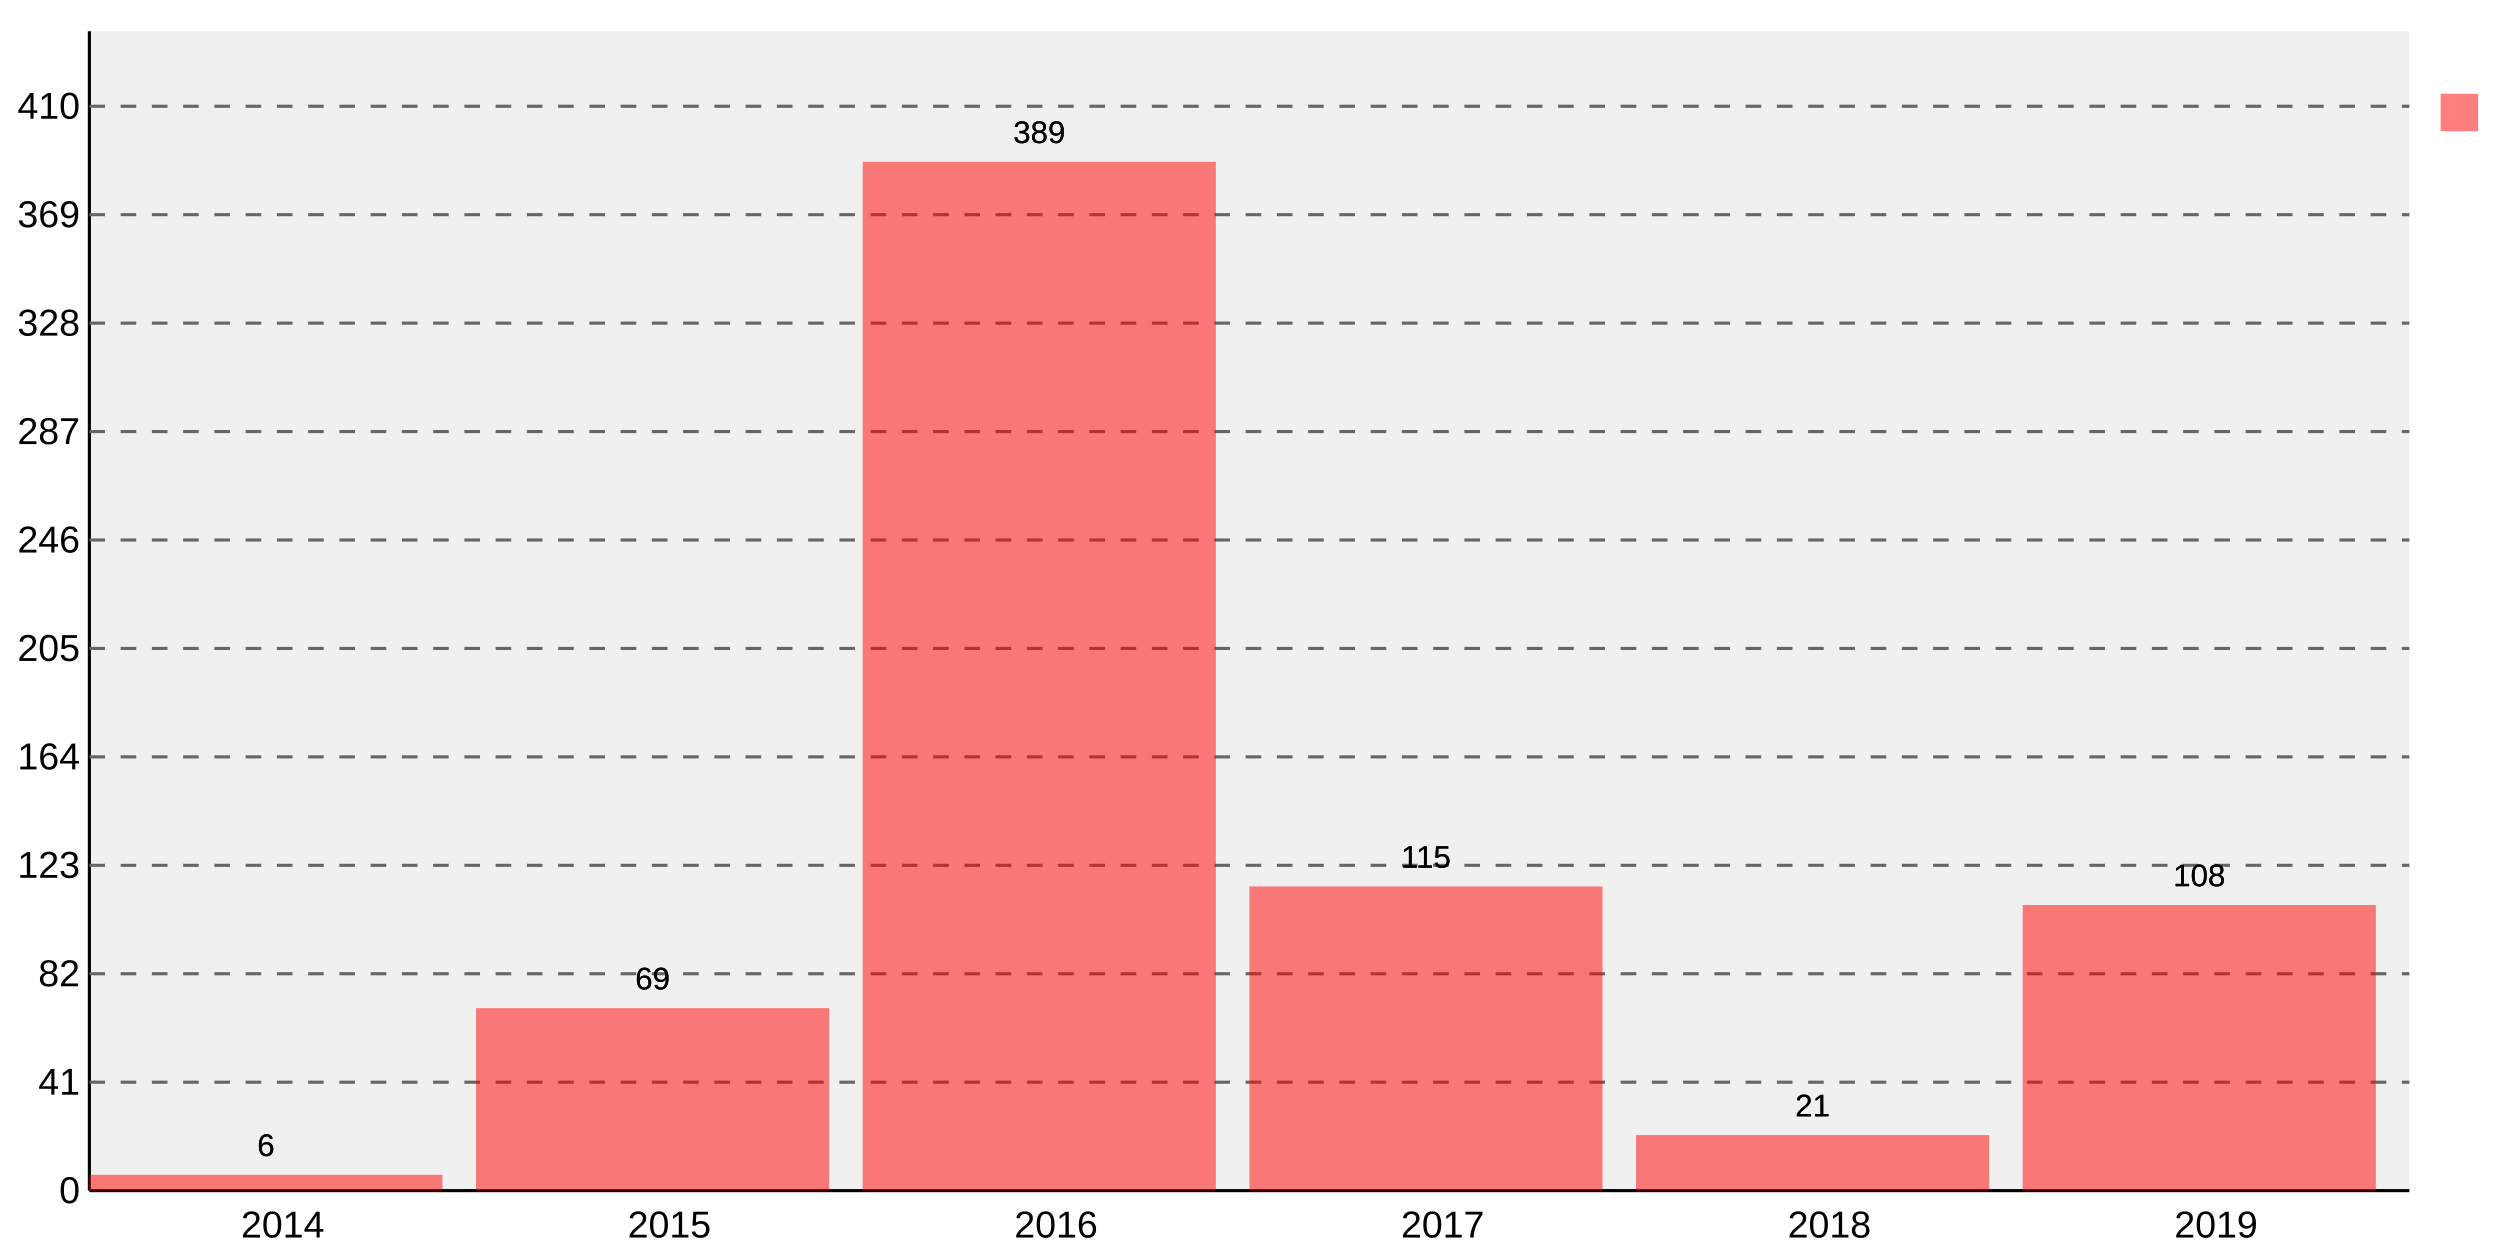
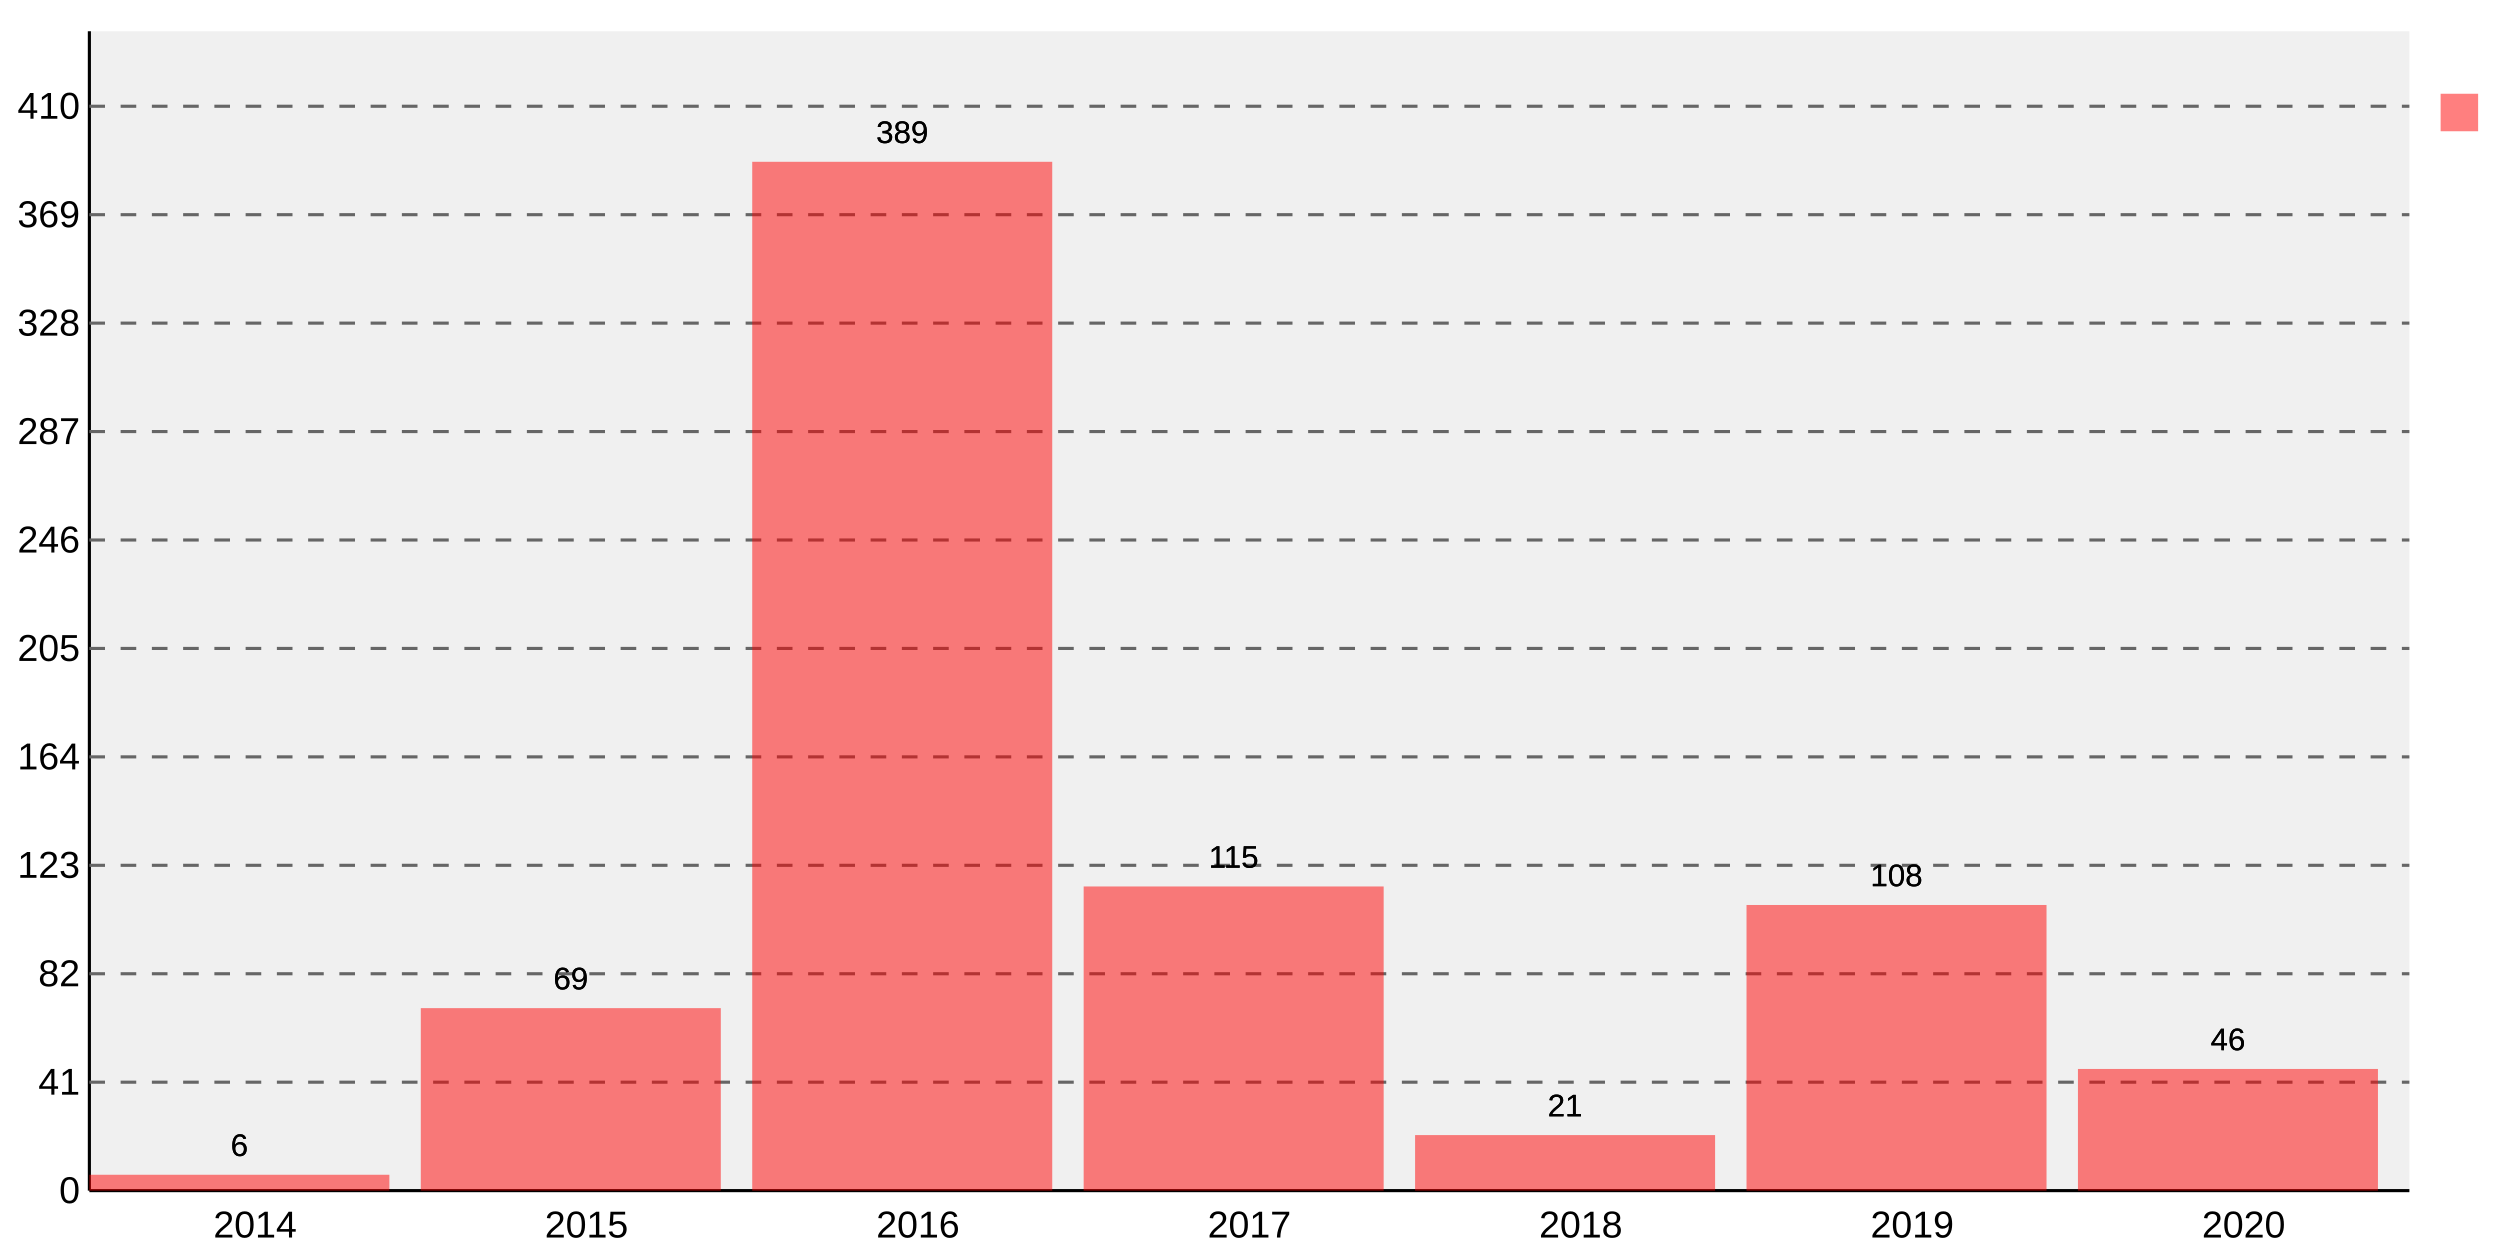
<svg xmlns="http://www.w3.org/2000/svg" viewBox="0 0 800 400">
  <defs>
    <style type="text/css">/*
Base styles for svg.charts.Graph
*/
.svgBackground {
    fill: #fff
    }
.graphBackground {
    fill: #f0f0f0
    }
/* graphs titles */
.mainTitle {
    text-anchor: middle;
    fill: #000;
    font-size: 16px;
    font-family: "Arial", sans-serif;
    font-weight: normal
    }
.subTitle {
    text-anchor: middle;
    fill: #999;
    font-size: 14px;
    font-family: "Arial", sans-serif;
    font-weight: normal
    }
.axis {
    stroke: #000;
    stroke-width: 1px
    }
.guideLines {
    stroke: #666;
    stroke-width: 1px;
    stroke-dasharray: 5, 5
    }
.xAxisLabels {
    text-anchor: middle;
    fill: #000;
    font-size: 12px;
    font-family: "Arial", sans-serif;
    font-weight: normal
    }
.yAxisLabels {
    text-anchor: end;
    fill: #000;
    font-size: 12px;
    font-family: "Arial", sans-serif;
    font-weight: normal
    }
.xAxisTitle {
    text-anchor: middle;
    fill: #f00;
    font-size: 14px;
    font-family: "Arial", sans-serif;
    font-weight: normal
    }
.yAxisTitle {
    fill: #f00;
    text-anchor: middle;
    font-size: 14px;
    font-family: "Arial", sans-serif;
    font-weight: normal
    }
.dataPointLabel {
    fill: #000;
    text-anchor: middle;
    font-size: 10px;
    font-family: "Arial", sans-serif;
    font-weight: normal
    }
.staggerGuideLine {
    fill: none;
    stroke: #000;
    stroke-width: 0.5px
    }
.keyText {
    fill: #000;
    text-anchor: start;
    font-size: 10px;
    font-family: "Arial", sans-serif;
    font-weight: normal
    }
/*
default fill styles for multiple datasets (probably only use a single
dataset on this graph though)
*/
.key1, .fill1 {
    fill: #f00;
    fill-opacity: 0.5;
    stroke: none;
    stroke-width: 0.5px
    }
.key2, .fill2 {
    fill: #00f;
    fill-opacity: 0.5;
    stroke: none;
    stroke-width: 1px
    }
.key3, .fill3 {
    fill: #0f0;
    fill-opacity: 0.5;
    stroke: none;
    stroke-width: 1px
    }
.key4, .fill4 {
    fill: #fc0;
    fill-opacity: 0.5;
    stroke: none;
    stroke-width: 1px
    }
.key5, .fill5 {
    fill: #0cf;
    fill-opacity: 0.5;
    stroke: none;
    stroke-width: 1px
    }
.key6, .fill6 {
    fill: #f0f;
    fill-opacity: 0.5;
    stroke: none;
    stroke-width: 1px
    }
.key7, .fill7 {
    fill: #0ff;
    fill-opacity: 0.5;
    stroke: none;
    stroke-width: 1px
    }
.key8, .fill8 {
    fill: #ff0;
    fill-opacity: 0.5;
    stroke: none;
    stroke-width: 1px
    }
.key9, .fill9 {
    fill: #c66;
    fill-opacity: 0.5;
    stroke: none;
    stroke-width: 1px
    }
.key10, .fill10 {
    fill: #639;
    fill-opacity: 0.5;
    stroke: none;
    stroke-width: 1px
    }
.key11, .fill11 {
    fill: #390;
    fill-opacity: 0.5;
    stroke: none;
    stroke-width: 1px
    }
.key12, .fill12 {
    fill: #96F;
    fill-opacity: 0.5;
    stroke: none;
    stroke-width: 1px
    }</style>
  </defs>
  <rect width="800" height="400" x="0" y="0" class="svgBackground" />
  <g transform="translate (28.6 10)">
    <rect x="0" y="0" width="742.4" height="371" class="graphBackground" />
    <path d="M 0 0 v371" class="axis" id="xAxis" />
    <path d="M 0 371 h742.4" class="axis" id="yAxis" />
-     <text class="xAxisLabels" x="61.867" y="386" style="text-anchor: middle">2014</text>
-     <text class="xAxisLabels" x="185.6" y="386" style="text-anchor: middle">2015</text>
-     <text class="xAxisLabels" x="309.333" y="386" style="text-anchor: middle">2016</text>
-     <text class="xAxisLabels" x="433.067" y="386" style="text-anchor: middle">2017</text>
-     <text class="xAxisLabels" x="556.8" y="386" style="text-anchor: middle">2018</text>
-     <text class="xAxisLabels" x="680.533" y="386" style="text-anchor: middle">2019</text>
+     <text class="xAxisLabels" x="53.029" y="386" style="text-anchor: middle">2014</text>
+     <text class="xAxisLabels" x="159.086" y="386" style="text-anchor: middle">2015</text>
+     <text class="xAxisLabels" x="265.143" y="386" style="text-anchor: middle">2016</text>
+     <text class="xAxisLabels" x="371.2" y="386" style="text-anchor: middle">2017</text>
+     <text class="xAxisLabels" x="477.257" y="386" style="text-anchor: middle">2018</text>
+     <text class="xAxisLabels" x="583.314" y="386" style="text-anchor: middle">2019</text>
+     <text class="xAxisLabels" x="689.371" y="386" style="text-anchor: middle">2020</text>
    <text class="yAxisLabels" x="-3" y="375.0" style="text-anchor: end">0</text>
    <text class="yAxisLabels" x="-3" y="340.3" style="text-anchor: end">41</text>
    <text class="yAxisLabels" x="-3" y="305.6" style="text-anchor: end">82</text>
    <text class="yAxisLabels" x="-3" y="270.9" style="text-anchor: end">123</text>
    <text class="yAxisLabels" x="-3" y="236.2" style="text-anchor: end">164</text>
    <text class="yAxisLabels" x="-3" y="201.5" style="text-anchor: end">205</text>
    <text class="yAxisLabels" x="-3" y="166.8" style="text-anchor: end">246</text>
    <text class="yAxisLabels" x="-3" y="132.1" style="text-anchor: end">287</text>
    <text class="yAxisLabels" x="-3" y="97.4" style="text-anchor: end">328</text>
    <text class="yAxisLabels" x="-3" y="62.7" style="text-anchor: end">369</text>
    <text class="yAxisLabels" x="-3" y="28.0" style="text-anchor: end">410</text>
    <path d="M 0 336.3 h742.4" class="guideLines" />
    <path d="M 0 301.6 h742.4" class="guideLines" />
    <path d="M 0 266.9 h742.4" class="guideLines" />
    <path d="M 0 232.2 h742.4" class="guideLines" />
    <path d="M 0 197.5 h742.4" class="guideLines" />
    <path d="M 0 162.8 h742.4" class="guideLines" />
    <path d="M 0 128.1 h742.4" class="guideLines" />
    <path d="M 0 93.4 h742.4" class="guideLines" />
    <path d="M 0 58.7 h742.4" class="guideLines" />
    <path d="M 0 24.0 h742.4" class="guideLines" />
-     <rect x="0.0" y="365.922" width="113.0" height="5.078" class="fill1" />
-     <rect x="123.733" y="312.602" width="113.0" height="58.398" class="fill1" />
-     <rect x="247.467" y="41.773" width="113.0" height="329.227" class="fill1" />
-     <rect x="371.2" y="273.671" width="113.0" height="97.329" class="fill1" />
-     <rect x="494.933" y="353.227" width="113.0" height="17.773" class="fill1" />
-     <rect x="618.667" y="279.595" width="113.0" height="91.405" class="fill1" />
+     <rect x="0.0" y="365.922" width="96.0" height="5.078" class="fill1" />
+     <rect x="106.057" y="312.602" width="96.0" height="58.398" class="fill1" />
+     <rect x="212.114" y="41.773" width="96.0" height="329.227" class="fill1" />
+     <rect x="318.171" y="273.671" width="96.0" height="97.329" class="fill1" />
+     <rect x="424.229" y="353.227" width="96.0" height="17.773" class="fill1" />
+     <rect x="530.286" y="279.595" width="96.0" height="91.405" class="fill1" />
+     <rect x="636.343" y="332.068" width="96.0" height="38.932" class="fill1" />
    <g>
-       <text x="56.5" y="359.922" class="dataPointLabel" style="None stroke: #fff; stroke-width: 2;">6</text>
-       <text x="56.5" y="359.922" class="dataPointLabel">6</text>
-       <text x="180.233" y="306.602" class="dataPointLabel" style="None stroke: #fff; stroke-width: 2;">69</text>
-       <text x="180.233" y="306.602" class="dataPointLabel">69</text>
-       <text x="303.967" y="35.773" class="dataPointLabel" style="None stroke: #fff; stroke-width: 2;">389</text>
-       <text x="303.967" y="35.773" class="dataPointLabel">389</text>
-       <text x="427.7" y="267.671" class="dataPointLabel" style="None stroke: #fff; stroke-width: 2;">115</text>
-       <text x="427.7" y="267.671" class="dataPointLabel">115</text>
-       <text x="551.433" y="347.227" class="dataPointLabel" style="None stroke: #fff; stroke-width: 2;">21</text>
-       <text x="551.433" y="347.227" class="dataPointLabel">21</text>
-       <text x="675.167" y="273.595" class="dataPointLabel" style="None stroke: #fff; stroke-width: 2;">108</text>
-       <text x="675.167" y="273.595" class="dataPointLabel">108</text>
+       <text x="48.0" y="359.922" class="dataPointLabel" style="None stroke: #fff; stroke-width: 2;">6</text>
+       <text x="48.0" y="359.922" class="dataPointLabel">6</text>
+       <text x="154.057" y="306.602" class="dataPointLabel" style="None stroke: #fff; stroke-width: 2;">69</text>
+       <text x="154.057" y="306.602" class="dataPointLabel">69</text>
+       <text x="260.114" y="35.773" class="dataPointLabel" style="None stroke: #fff; stroke-width: 2;">389</text>
+       <text x="260.114" y="35.773" class="dataPointLabel">389</text>
+       <text x="366.171" y="267.671" class="dataPointLabel" style="None stroke: #fff; stroke-width: 2;">115</text>
+       <text x="366.171" y="267.671" class="dataPointLabel">115</text>
+       <text x="472.229" y="347.227" class="dataPointLabel" style="None stroke: #fff; stroke-width: 2;">21</text>
+       <text x="472.229" y="347.227" class="dataPointLabel">21</text>
+       <text x="578.286" y="273.595" class="dataPointLabel" style="None stroke: #fff; stroke-width: 2;">108</text>
+       <text x="578.286" y="273.595" class="dataPointLabel">108</text>
+       <text x="684.343" y="326.068" class="dataPointLabel" style="None stroke: #fff; stroke-width: 2;">46</text>
+       <text x="684.343" y="326.068" class="dataPointLabel">46</text>
    </g>
  </g>
  <g transform="translate(781 30)">
    <rect x="0" y="0" width="12" height="12" class="key1" />
    <text x="17" y="12" class="keyText" />
  </g>
</svg>
